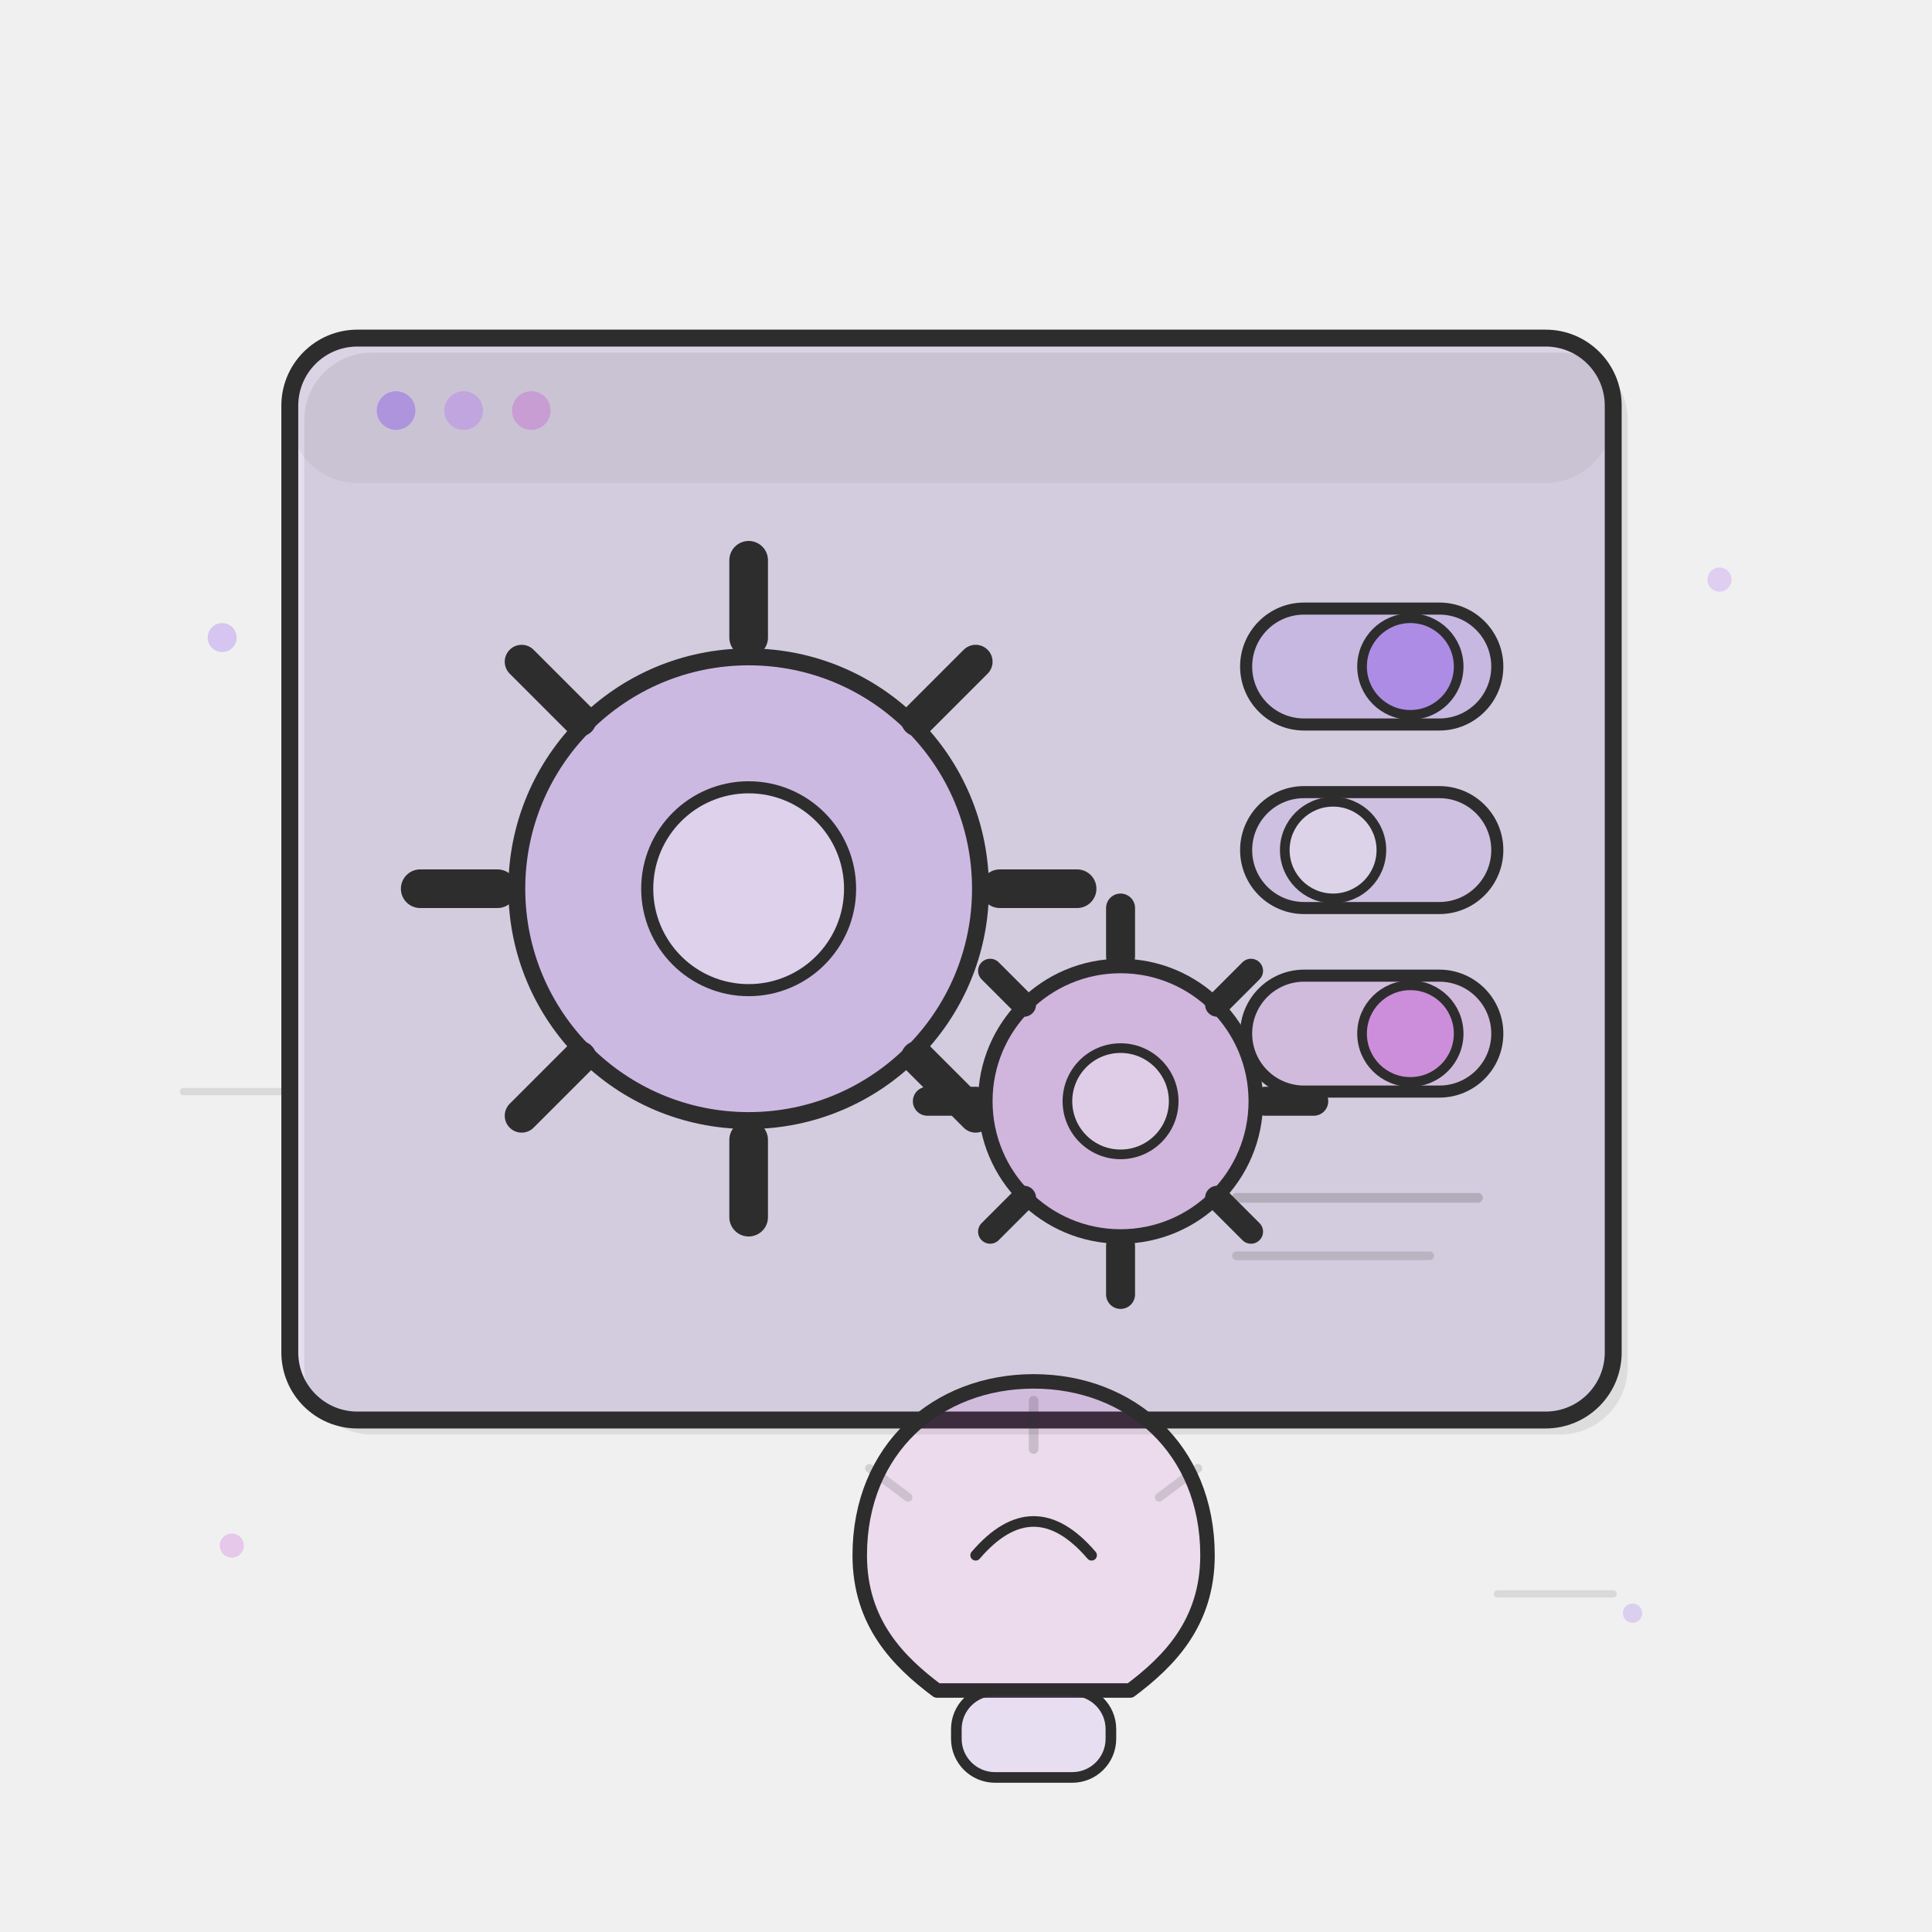
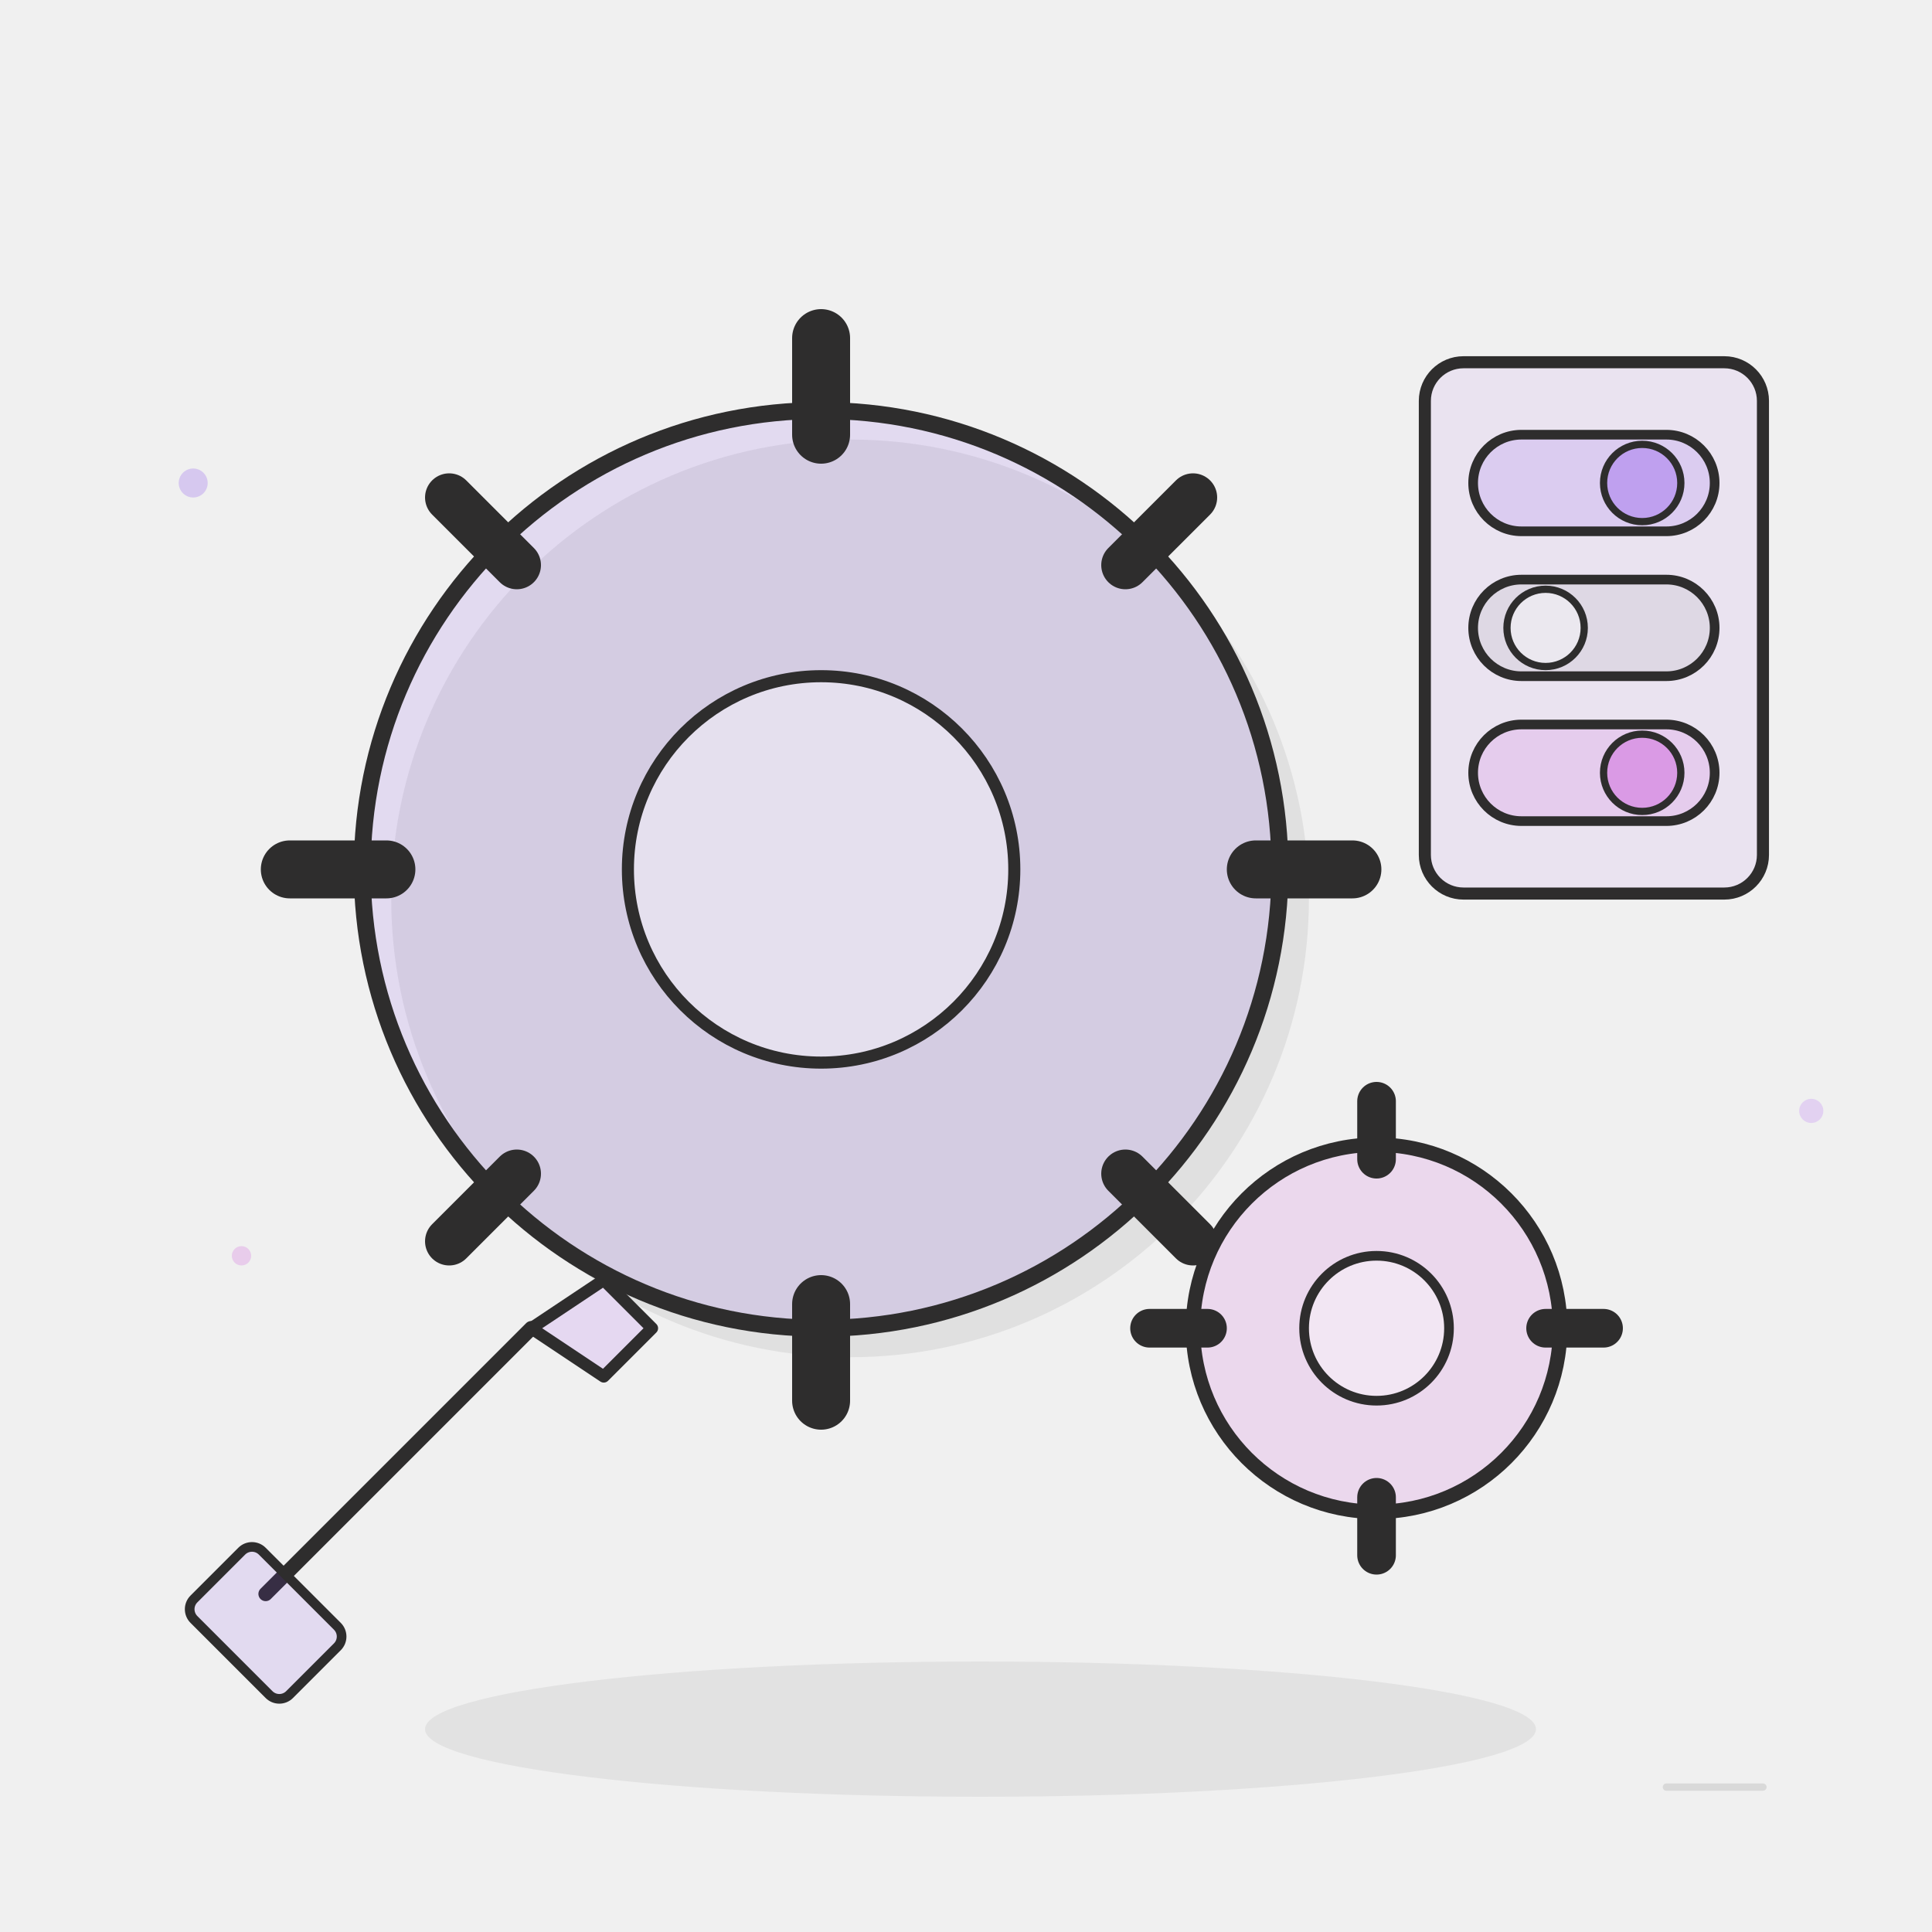
<svg xmlns="http://www.w3.org/2000/svg" viewBox="0 0 400 400" fill="none">
-   <rect x="63" y="73" width="274" height="224" rx="14" fill="#000" opacity="0.08" />
-   <rect x="60" y="70" width="274" height="224" rx="14" stroke="#2E2D2D" stroke-width="3.5" fill="#7C3AED" fill-opacity="0.1" />
-   <rect x="60" y="70" width="274" height="30" rx="14" fill="#2E2D2D" opacity="0.06" />
-   <circle cx="82" cy="85" r="4" fill="#7C3AED" opacity="0.35" />
-   <circle cx="96" cy="85" r="4" fill="#A855F7" opacity="0.28" />
-   <circle cx="110" cy="85" r="4" fill="#C026D3" opacity="0.24" />
-   <circle cx="155" cy="184" r="48" stroke="#2E2D2D" stroke-width="3.5" fill="#A855F7" fill-opacity="0.16" />
-   <circle cx="155" cy="184" r="21" stroke="#2E2D2D" stroke-width="2.5" fill="white" fill-opacity="0.34" />
-   <line x1="155" y1="116" x2="155" y2="132" stroke="#2E2D2D" stroke-width="8" stroke-linecap="round" />
-   <line x1="155" y1="236" x2="155" y2="252" stroke="#2E2D2D" stroke-width="8" stroke-linecap="round" />
-   <line x1="87" y1="184" x2="103" y2="184" stroke="#2E2D2D" stroke-width="8" stroke-linecap="round" />
-   <line x1="207" y1="184" x2="223" y2="184" stroke="#2E2D2D" stroke-width="8" stroke-linecap="round" />
-   <line x1="108" y1="137" x2="120" y2="149" stroke="#2E2D2D" stroke-width="7" stroke-linecap="round" />
-   <line x1="190" y1="219" x2="202" y2="231" stroke="#2E2D2D" stroke-width="7" stroke-linecap="round" />
-   <line x1="108" y1="231" x2="120" y2="219" stroke="#2E2D2D" stroke-width="7" stroke-linecap="round" />
-   <line x1="190" y1="149" x2="202" y2="137" stroke="#2E2D2D" stroke-width="7" stroke-linecap="round" />
-   <circle cx="232" cy="228" r="28" stroke="#2E2D2D" stroke-width="3" fill="#C026D3" fill-opacity="0.14" />
-   <circle cx="232" cy="228" r="11" stroke="#2E2D2D" stroke-width="2" fill="white" fill-opacity="0.32" />
-   <line x1="232" y1="188" x2="232" y2="198" stroke="#2E2D2D" stroke-width="6" stroke-linecap="round" />
-   <line x1="232" y1="258" x2="232" y2="268" stroke="#2E2D2D" stroke-width="6" stroke-linecap="round" />
-   <line x1="192" y1="228" x2="202" y2="228" stroke="#2E2D2D" stroke-width="6" stroke-linecap="round" />
-   <line x1="262" y1="228" x2="272" y2="228" stroke="#2E2D2D" stroke-width="6" stroke-linecap="round" />
-   <line x1="205" y1="201" x2="212" y2="208" stroke="#2E2D2D" stroke-width="5" stroke-linecap="round" />
-   <line x1="252" y1="248" x2="259" y2="255" stroke="#2E2D2D" stroke-width="5" stroke-linecap="round" />
-   <line x1="205" y1="255" x2="212" y2="248" stroke="#2E2D2D" stroke-width="5" stroke-linecap="round" />
-   <line x1="252" y1="208" x2="259" y2="201" stroke="#2E2D2D" stroke-width="5" stroke-linecap="round" />
-   <rect x="258" y="126" width="52" height="24" rx="12" stroke="#2E2D2D" stroke-width="2.5" fill="#7C3AED" fill-opacity="0.14" />
-   <circle cx="292" cy="138" r="10" stroke="#2E2D2D" stroke-width="2" fill="#7C3AED" fill-opacity="0.35" />
-   <rect x="258" y="164" width="52" height="24" rx="12" stroke="#2E2D2D" stroke-width="2.5" fill="#A855F7" fill-opacity="0.1" />
-   <circle cx="276" cy="176" r="10" stroke="#2E2D2D" stroke-width="2" fill="white" fill-opacity="0.3" />
-   <rect x="258" y="202" width="52" height="24" rx="12" stroke="#2E2D2D" stroke-width="2.5" fill="#C026D3" fill-opacity="0.1" />
-   <circle cx="292" cy="214" r="10" stroke="#2E2D2D" stroke-width="2" fill="#C026D3" fill-opacity="0.3" />
-   <line x1="256" y1="248" x2="306" y2="248" stroke="#2E2D2D" stroke-width="2" stroke-linecap="round" opacity="0.2" />
-   <line x1="256" y1="260" x2="296" y2="260" stroke="#2E2D2D" stroke-width="1.8" stroke-linecap="round" opacity="0.16" />
-   <path d="M178 322 C178 300 194 286 214 286 C234 286 250 300 250 322 C250 336 242 344 234 350 H194 C186 344 178 336 178 322 Z" stroke="#2E2D2D" stroke-width="3" fill="#C026D3" fill-opacity="0.1" stroke-linejoin="round" />
-   <rect x="198" y="350" width="32" height="18" rx="8" stroke="#2E2D2D" stroke-width="2.2" fill="#A855F7" fill-opacity="0.12" />
-   <path d="M202 322 Q214 308 226 322" stroke="#2E2D2D" stroke-width="2.2" fill="none" stroke-linecap="round" />
-   <line x1="214" y1="300" x2="214" y2="290" stroke="#2E2D2D" stroke-width="2" stroke-linecap="round" opacity="0.18" />
-   <line x1="188" y1="310" x2="180" y2="304" stroke="#2E2D2D" stroke-width="1.8" stroke-linecap="round" opacity="0.16" />
-   <line x1="240" y1="310" x2="248" y2="304" stroke="#2E2D2D" stroke-width="1.8" stroke-linecap="round" opacity="0.16" />
-   <circle cx="46" cy="132" r="3" fill="#7C3AED" opacity="0.24" />
-   <circle cx="356" cy="120" r="2.5" fill="#A855F7" opacity="0.22" />
-   <circle cx="48" cy="320" r="2.5" fill="#C026D3" opacity="0.2" />
-   <circle cx="338" cy="334" r="2" fill="#7C3AED" opacity="0.18" />
-   <line x1="38" y1="226" x2="58" y2="226" stroke="#2E2D2D" stroke-width="1.5" stroke-linecap="round" opacity="0.12" />
-   <line x1="310" y1="330" x2="334" y2="330" stroke="#2E2D2D" stroke-width="1.5" stroke-linecap="round" opacity="0.12" />
+   <ellipse cx="203" cy="358" rx="115" ry="14" fill="#000" opacity="0.06" />
+   <circle cx="173" cy="183" r="95" fill="#000" opacity="0.07" transform="translate(3,3)" />
+   <circle cx="170" cy="180" r="95" stroke="#2E2D2D" stroke-width="3.5" fill="#7C3AED" fill-opacity="0.12" />
+   <circle cx="170" cy="180" r="40" stroke="#2E2D2D" stroke-width="2.5" fill="white" fill-opacity="0.4" />
+   <line x1="170" y1="70" x2="170" y2="90" stroke="#2E2D2D" stroke-width="12" stroke-linecap="round" />
+   <line x1="170" y1="270" x2="170" y2="290" stroke="#2E2D2D" stroke-width="12" stroke-linecap="round" />
+   <line x1="60" y1="180" x2="80" y2="180" stroke="#2E2D2D" stroke-width="12" stroke-linecap="round" />
+   <line x1="260" y1="180" x2="280" y2="180" stroke="#2E2D2D" stroke-width="12" stroke-linecap="round" />
+   <line x1="93" y1="103" x2="107" y2="117" stroke="#2E2D2D" stroke-width="10" stroke-linecap="round" />
+   <line x1="233" y1="243" x2="247" y2="257" stroke="#2E2D2D" stroke-width="10" stroke-linecap="round" />
+   <line x1="93" y1="257" x2="107" y2="243" stroke="#2E2D2D" stroke-width="10" stroke-linecap="round" />
+   <line x1="233" y1="117" x2="247" y2="103" stroke="#2E2D2D" stroke-width="10" stroke-linecap="round" />
+   <circle cx="285" cy="275" r="38" stroke="#2E2D2D" stroke-width="3" fill="#C026D3" fill-opacity="0.12" />
+   <circle cx="285" cy="275" r="15" stroke="#2E2D2D" stroke-width="2" fill="white" fill-opacity="0.35" />
+   <line x1="285" y1="228" x2="285" y2="240" stroke="#2E2D2D" stroke-width="8" stroke-linecap="round" />
+   <line x1="285" y1="310" x2="285" y2="322" stroke="#2E2D2D" stroke-width="8" stroke-linecap="round" />
+   <line x1="238" y1="275" x2="250" y2="275" stroke="#2E2D2D" stroke-width="8" stroke-linecap="round" />
+   <line x1="320" y1="275" x2="332" y2="275" stroke="#2E2D2D" stroke-width="8" stroke-linecap="round" />
+   <rect x="295" y="75" width="70" height="110" rx="8" stroke="#2E2D2D" stroke-width="2.5" fill="#A855F7" fill-opacity="0.08" />
+   <rect x="305" y="90" width="50" height="20" rx="10" stroke="#2E2D2D" stroke-width="2" fill="#7C3AED" fill-opacity="0.14" />
+   <circle cx="340" cy="100" r="8" stroke="#2E2D2D" stroke-width="1.5" fill="#7C3AED" fill-opacity="0.3" />
+   <rect x="305" y="120" width="50" height="20" rx="10" stroke="#2E2D2D" stroke-width="2" fill="#2E2D2D" fill-opacity="0.06" />
+   <circle cx="320" cy="130" r="8" stroke="#2E2D2D" stroke-width="1.5" fill="white" fill-opacity="0.4" />
+   <rect x="305" y="150" width="50" height="20" rx="10" stroke="#2E2D2D" stroke-width="2" fill="#C026D3" fill-opacity="0.12" />
+   <circle cx="340" cy="160" r="8" stroke="#2E2D2D" stroke-width="1.5" fill="#C026D3" fill-opacity="0.3" />
+   <path d="M55 330 L110 275" stroke="#2E2D2D" stroke-width="3" stroke-linecap="round" />
+   <path d="M110 275 L125 265 L135 275 L125 285 Z" stroke="#2E2D2D" stroke-width="2.5" fill="#A855F7" fill-opacity="0.15" stroke-linejoin="round" />
+   <rect x="45" y="322" width="20" height="28" rx="3" stroke="#2E2D2D" stroke-width="2" fill="#7C3AED" fill-opacity="0.12" transform="rotate(-45 55 336)" />
+   <circle cx="40" cy="100" r="3" fill="#7C3AED" opacity="0.22" />
+   <circle cx="375" cy="230" r="2.5" fill="#A855F7" opacity="0.2" />
+   <circle cx="50" cy="260" r="2" fill="#C026D3" opacity="0.18" />
+   <line x1="345" y1="370" x2="365" y2="370" stroke="#2E2D2D" stroke-width="1.5" stroke-linecap="round" opacity="0.12" />
</svg>
